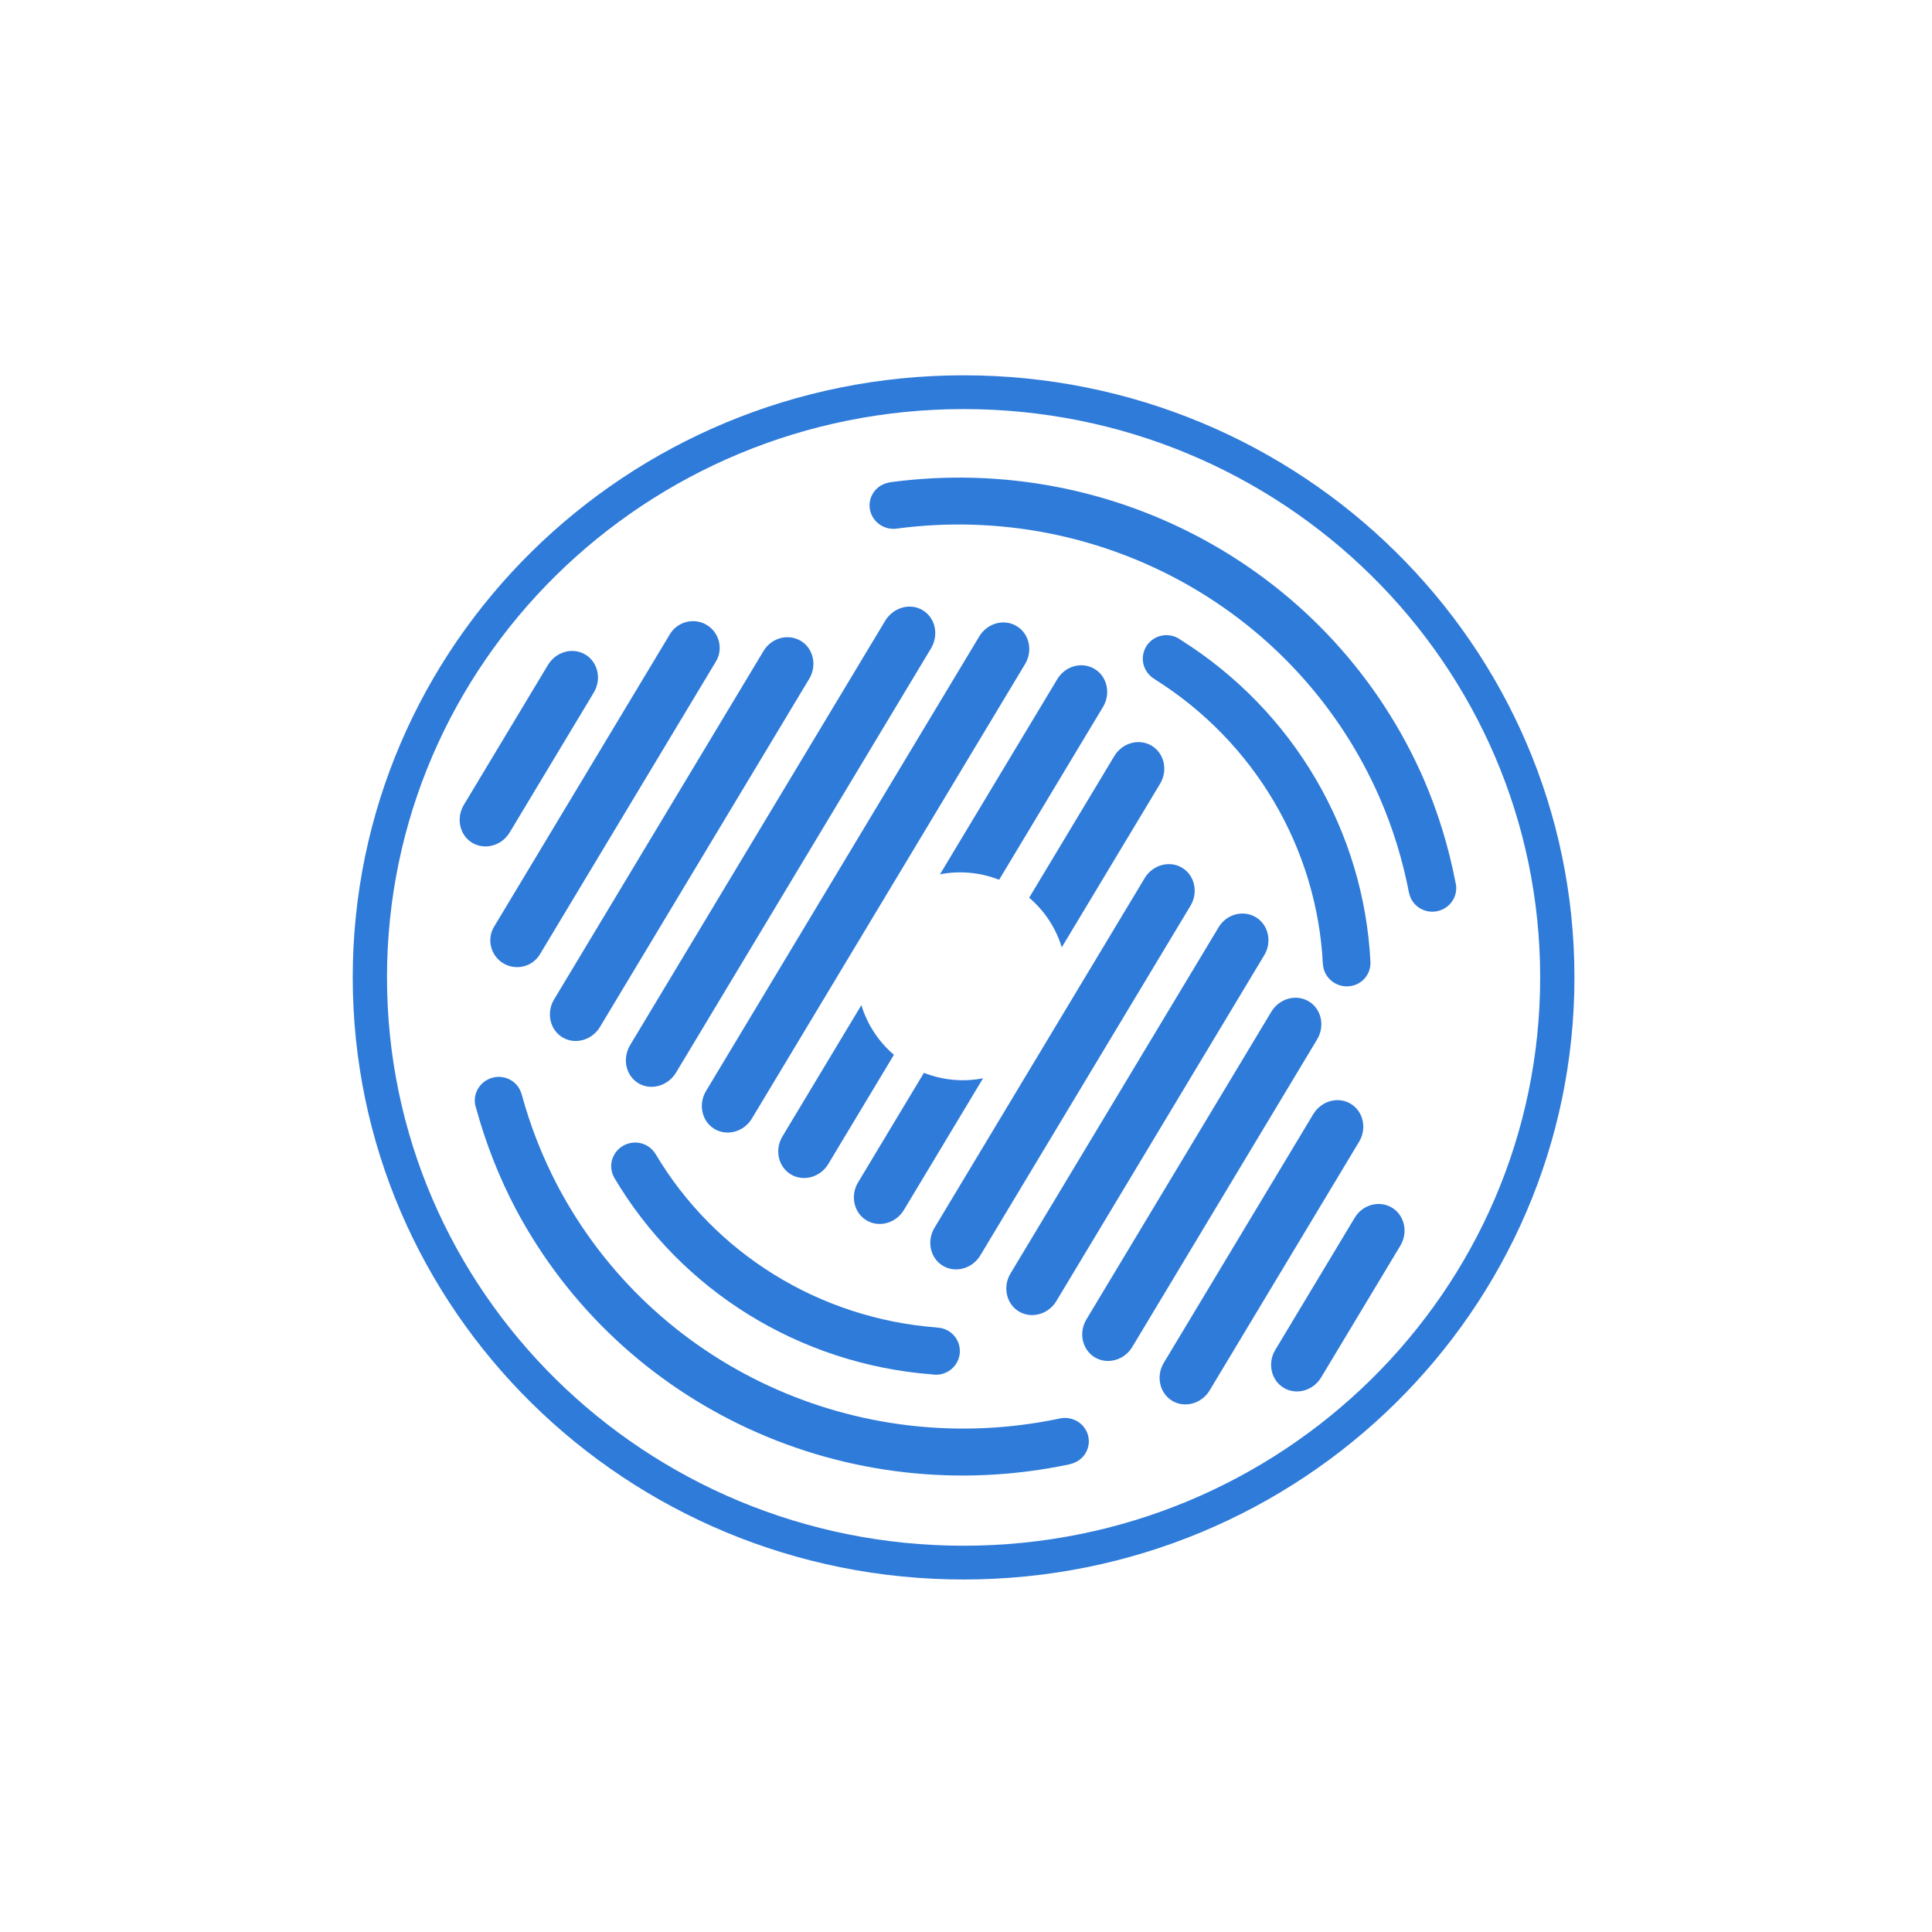
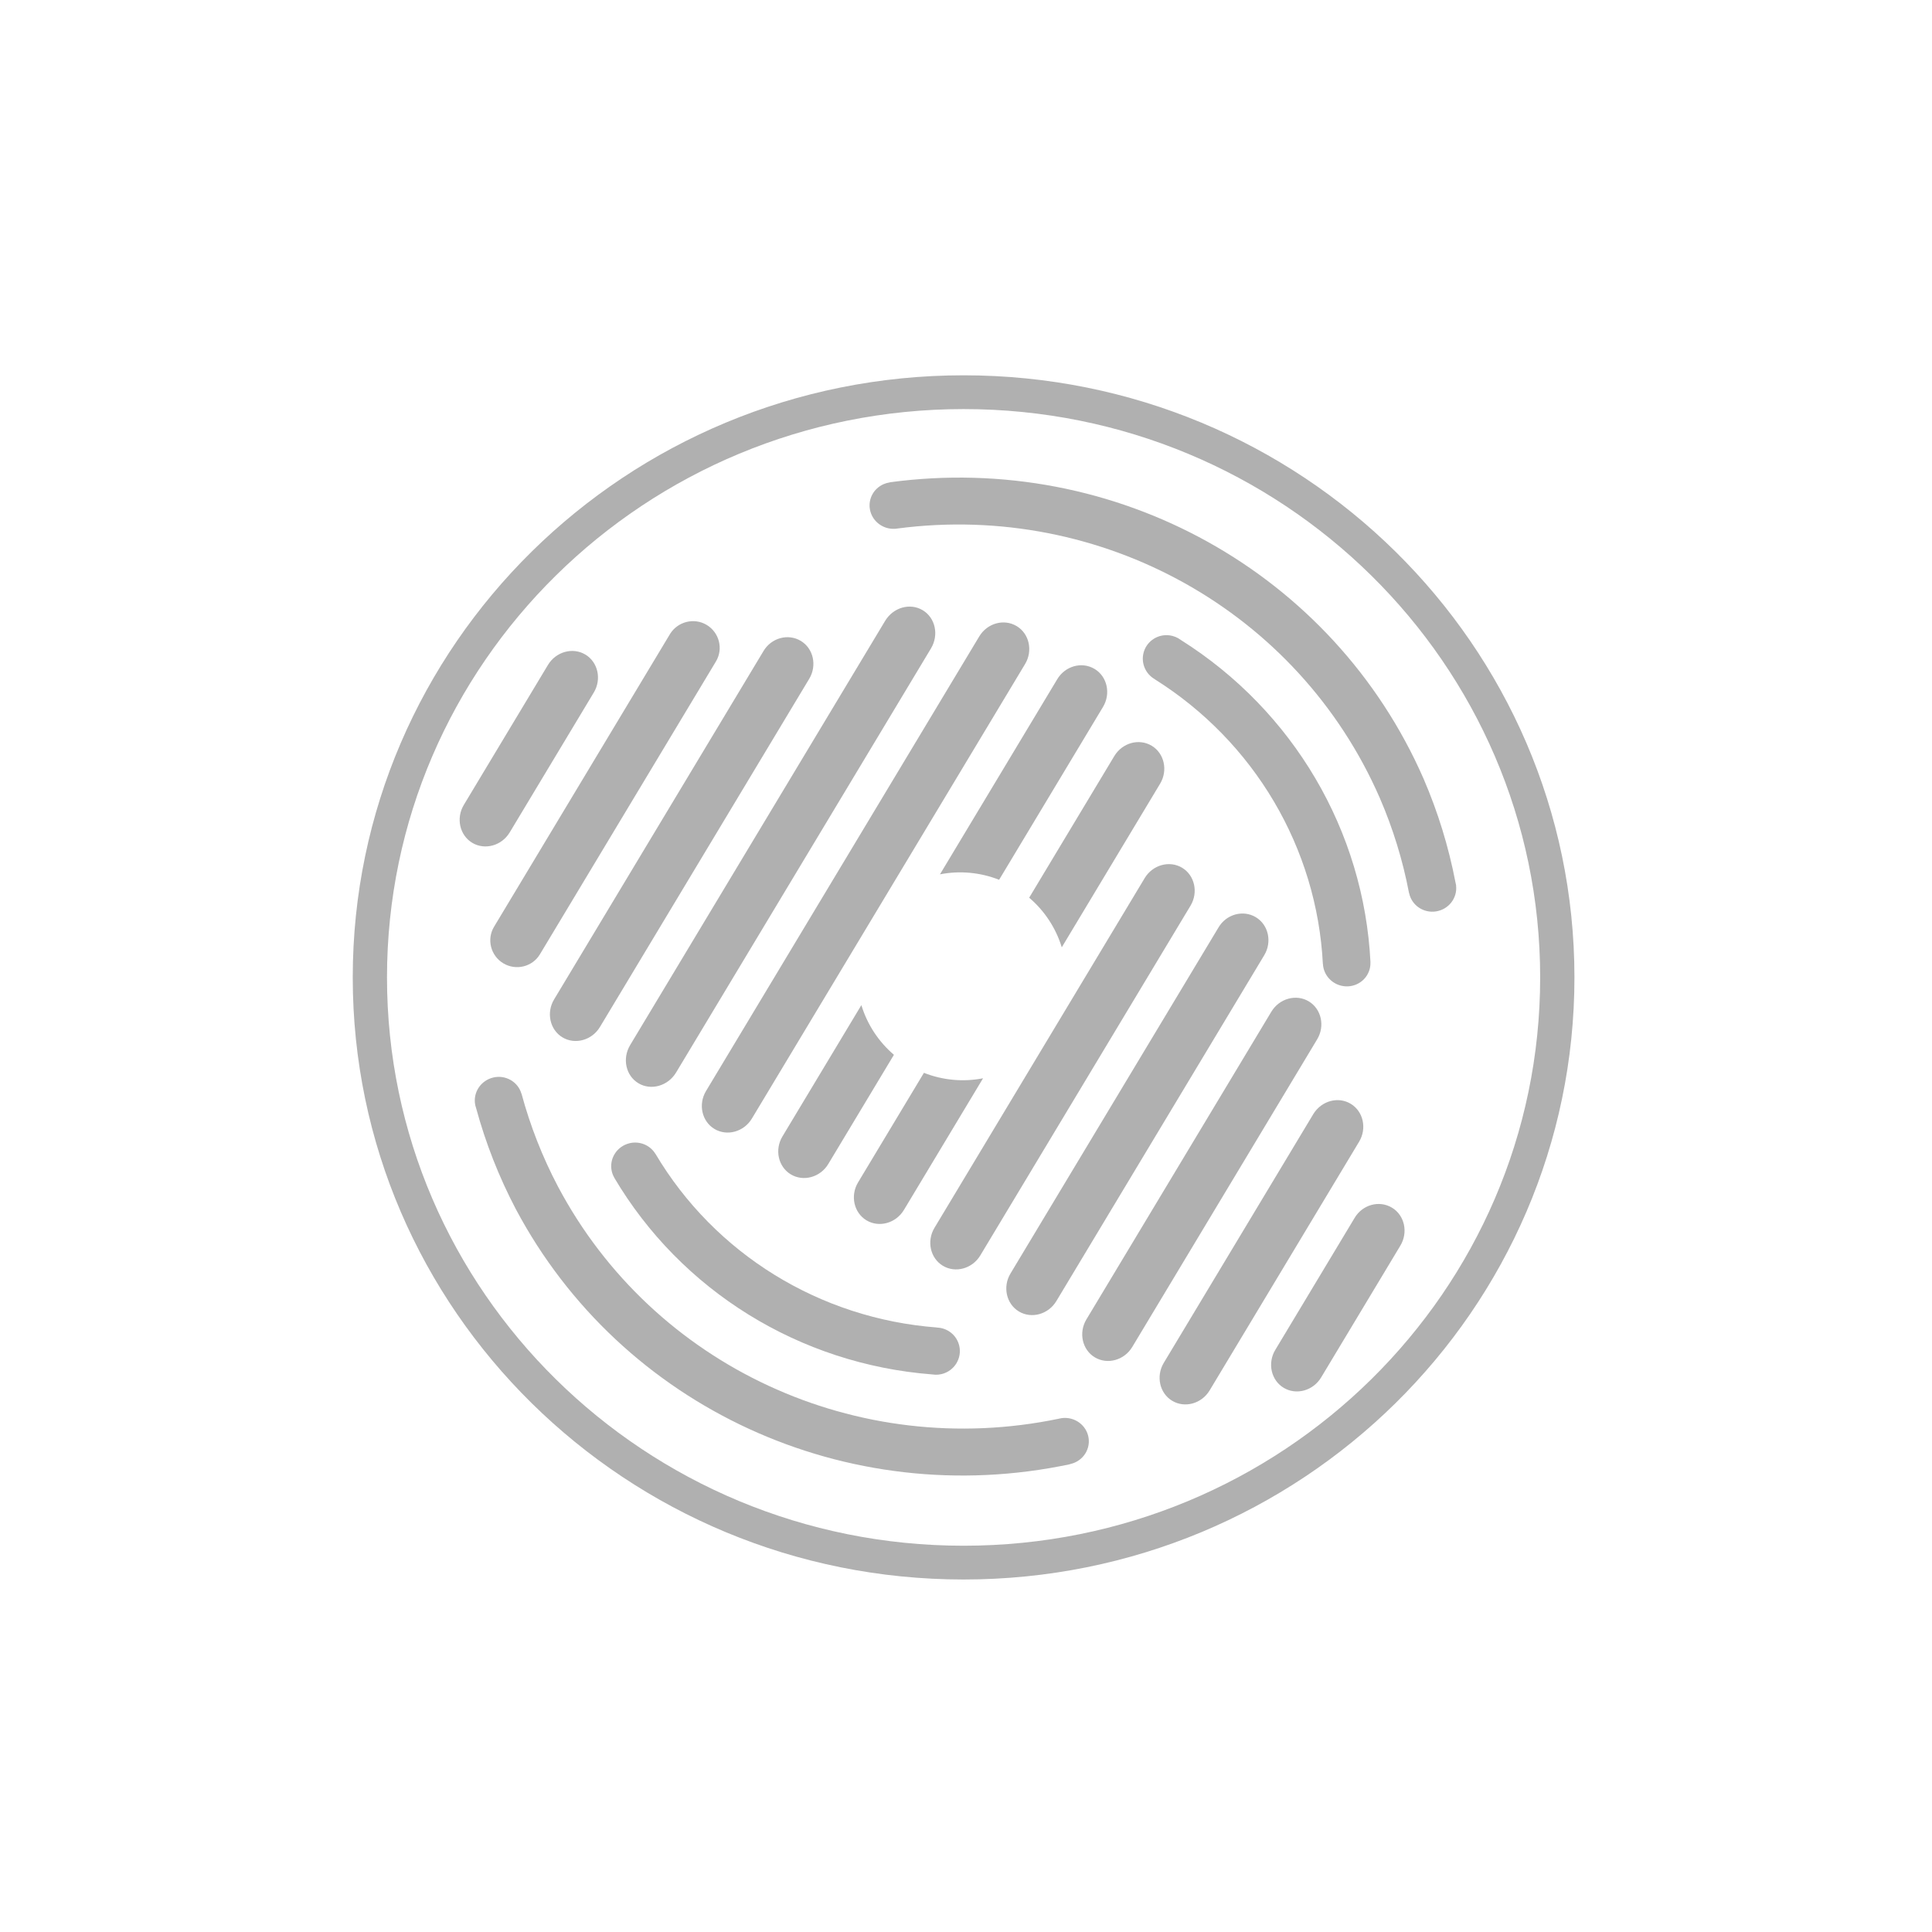
<svg xmlns="http://www.w3.org/2000/svg" width="512" height="512" fill="#999" version="1.1" viewBox="0 0 135.47 135.47" id="svg39" xml:space="preserve">
  <defs id="defs43" />
-   <path id="path652" style="fill:#2f7bd9;fill-opacity:1;stroke-width:0.194" d="M 67.565 26.316 A 42.832 42.218 0 0 0 24.734 68.534 A 42.832 42.218 0 0 0 67.565 110.753 A 42.832 42.218 0 0 0 110.398 68.534 A 42.832 42.218 0 0 0 67.565 26.316 z M 67.565 28.684 A 40.429 39.85 0 0 1 107.995 68.534 A 40.429 39.85 0 0 1 67.565 108.385 A 40.429 39.85 0 0 1 27.136 68.534 A 40.429 39.85 0 0 1 67.565 28.684 z " />
-   <path id="path652-3-6" style="fill:#2f7bd9;fill-opacity:1;stroke-width:0.156" d="m 34.579,75.557 a 1.639,1.669 76.64 0 0 -1.259,1.907 l -0.004,0.001 a 35.445,35.96 62.097 0 0 0.016,0.055 1.639,1.669 76.64 0 0 0.004,0.017 1.639,1.669 76.64 0 0 0.047,0.158 35.445,35.96 62.097 0 0 2.779,7.073 35.445,35.96 62.097 0 0 38.876,17.899 l -0.002,-0.008 a 1.672,1.637 3.341 0 0 0.038,-0.008 1.672,1.637 3.341 0 0 1.226,-1.976 1.672,1.637 3.341 0 0 -2.022,-1.205 1.672,1.637 3.341 0 0 -0.027,0.007 32.141,32.608 62.097 0 1 -35.127,-16.279 32.141,32.608 62.097 0 1 -2.555,-6.507 l -0.006,0.001 a 1.639,1.669 76.64 0 0 -1.984,-1.137 z m 9.565,4.605 a 1.639,1.669 76.64 0 0 -1.244,1.98 1.639,1.669 76.64 0 0 0.171,0.43 l -0.004,0.002 a 28.459,28.873 62.097 0 0 22.287,13.798 1.653,1.669 76.64 0 0 0.225,0.022 28.459,28.873 62.097 0 0 0.004,0.001 1.653,1.669 76.64 0 0 0.436,-0.044 1.653,1.669 76.64 0 0 1.241,-1.995 1.653,1.669 76.64 0 0 -1.566,-1.268 l 1.43e-4,-0.006 A 25.168,25.534 62.097 0 1 45.962,80.908 l -0.004,0.002 a 1.639,1.669 76.64 0 0 -1.814,-0.749 z" />
-   <path id="path652-3-6-7" style="fill:#2f7bd9;fill-opacity:1;stroke-width:0.156" d="m 81.842,44.537 a 1.669,1.653 14.424 0 0 -1.658,1.239 1.669,1.653 14.424 0 0 0.795,1.852 l -0.003,0.005 a 25.168,25.534 89.882 0 1 11.783,19.969 l 0.004,2.3e-5 a 1.669,1.639 14.424 0 0 1.256,1.508 l -2e-6,5.17e-4 a 1.669,1.639 14.424 0 0 2.024,-1.172 1.669,1.639 14.424 0 0 0.049,-0.461 l 0.004,2.4e-5 A 28.459,28.873 89.882 0 0 82.81,44.881 a 1.669,1.653 14.424 0 0 -0.188,-0.124 28.459,28.873 89.882 0 0 -0.003,-0.003 1.669,1.653 14.424 0 0 -0.407,-0.164 1.669,1.653 14.424 0 0 -0.37,-0.053 z" />
-   <path id="path652-3-6-7-5" style="fill:#2f7bd9;fill-opacity:1;stroke-width:0.156" d="m 61.951,33.952 a 1.672,1.637 7.674 0 0 -0.955,1.755 1.672,1.637 7.674 0 0 1.925,1.354 1.672,1.637 7.674 0 0 0.027,-0.005 32.141,32.608 66.43 0 1 33.797,18.887 32.141,32.608 66.43 0 1 2.056,6.681 l 0.006,-9.08e-4 a 1.639,1.669 80.972 0 0 1.892,1.283 l 2.8e-4,-6.8e-4 a 1.639,1.669 80.972 0 0 1.4,-1.807 l 0.005,-5.21e-4 a 35.445,35.96 66.43 0 0 -0.011,-0.056 1.639,1.669 80.972 0 0 -0.003,-0.017 1.639,1.669 80.972 0 0 -0.035,-0.161 35.445,35.96 66.43 0 0 -2.237,-7.263 35.445,35.96 66.43 0 0 -37.413,-20.785 l 0.001,0.008 a 1.672,1.637 7.674 0 0 -0.038,0.005 1.672,1.637 7.674 0 0 -0.417,0.123 z" />
-   <path id="path656" style="fill:#2f7bd9;stroke-width:0.141" d="m 76.754,46.907 c -0.907,-0.545 -2.085,-0.2 -2.632,0.738 l -8.212,13.662 a 7.377,7.271 31.009 0 1 4.147,0.382 l 7.287,-12.124 c 0.559,-0.931 0.292,-2.128 -0.591,-2.659 z M 71.288,43.902 c -0.882,-0.53 -2.058,-0.217 -2.625,0.726 L 49.505,76.502 c -0.559,0.931 -0.292,2.128 0.59,2.658 0.882,0.53 2.065,0.205 2.625,-0.726 l 19.159,-31.874 c 0.559,-0.931 0.292,-2.128 -0.59,-2.658 z m 9.469,8.39 c -0.882,-0.53 -2.058,-0.217 -2.625,0.726 l -5.967,9.928 a 7.377,7.271 31.009 0 1 2.285,3.479 l 6.897,-11.475 c 0.559,-0.931 0.292,-2.128 -0.59,-2.658 z M 64.701,42.789 C 63.806,42.251 62.628,42.596 62.062,43.539 L 44.189,73.273 c -0.574,0.955 -0.307,2.152 0.576,2.683 0.882,0.53 2.073,0.193 2.64,-0.75 L 65.277,45.471 c 0.574,-0.955 0.306,-2.152 -0.576,-2.683 z m 18.188,18.057 c -0.882,-0.53 -2.065,-0.205 -2.625,0.726 l -14.741,24.525 c -0.559,0.931 -0.292,2.128 0.59,2.658 0.882,0.53 2.066,0.205 2.625,-0.726 l 14.741,-24.525 c 0.559,-0.931 0.292,-2.128 -0.591,-2.659 z M 56.152,44.939 C 55.257,44.402 54.075,44.727 53.527,45.665 l -14.676,24.416 c -0.559,0.931 -0.292,2.128 0.59,2.658 0.882,0.53 2.065,0.205 2.625,-0.726 l 14.676,-24.416 c 0.559,-0.931 0.292,-2.128 -0.59,-2.658 z m 31.908,19.376 c -0.894,-0.538 -2.078,-0.212 -2.625,0.726 L 70.853,89.3 c -0.559,0.931 -0.292,2.128 0.591,2.659 0.882,0.53 2.065,0.205 2.625,-0.726 L 88.65,66.974 c 0.559,-0.931 0.292,-2.128 -0.59,-2.658 z M 49.553,43.819 c -0.882,-0.53 -2.032,-0.234 -2.567,0.629 L 34.642,64.984 c -0.53,0.882 -0.234,2.032 0.649,2.562 0.882,0.53 2.036,0.253 2.567,-0.63 L 50.201,46.381 c 0.53,-0.882 0.234,-2.031 -0.648,-2.562 z M 91.77,70.215 C 90.887,69.684 89.705,70.01 89.145,70.941 L 76.177,92.517 c -0.559,0.931 -0.292,2.128 0.59,2.658 0.882,0.53 2.066,0.205 2.625,-0.726 L 92.36,72.873 c 0.559,-0.931 0.292,-2.128 -0.591,-2.659 z m 2.94,7.181 c -0.882,-0.53 -2.046,-0.21 -2.617,0.714 l -10.491,17.454 c -0.559,0.931 -0.292,2.128 0.59,2.658 0.882,0.53 2.065,0.205 2.625,-0.726 L 95.3,80.054 C 95.86,79.123 95.592,77.926 94.71,77.396 Z M 41.047,45.898 c -0.882,-0.53 -2.065,-0.205 -2.624,0.726 l -5.9,9.815 c -0.559,0.931 -0.292,2.128 0.59,2.658 0.882,0.53 2.066,0.205 2.625,-0.726 l 5.9,-9.815 C 42.197,47.625 41.929,46.428 41.047,45.898 Z m 56.557,38.783 c -0.894,-0.538 -2.077,-0.212 -2.625,0.726 l -5.558,9.247 c -0.559,0.931 -0.292,2.128 0.59,2.658 0.882,0.53 2.066,0.205 2.625,-0.726 l 5.558,-9.247 c 0.559,-0.931 0.292,-2.128 -0.591,-2.659 z M 60.398,70.479 54.862,79.689 c -0.559,0.931 -0.292,2.128 0.59,2.658 0.882,0.53 2.066,0.205 2.625,-0.726 l 4.604,-7.66 a 7.377,7.271 31.009 0 1 -2.283,-3.483 z m 8.533,5.129 A 7.377,7.271 31.009 0 1 64.785,75.226 l -4.619,7.684 c -0.559,0.931 -0.292,2.128 0.59,2.658 0.882,0.53 2.065,0.205 2.625,-0.726 z" />
+   <path id="path652" style="fill:#b0b0b0;fill-opacity:1;stroke-width:0.194" d="M 67.565 26.316 A 42.832 42.218 0 0 0 24.734 68.534 A 42.832 42.218 0 0 0 67.565 110.753 A 42.832 42.218 0 0 0 110.398 68.534 A 42.832 42.218 0 0 0 67.565 26.316 z M 67.565 28.684 A 40.429 39.85 0 0 1 107.995 68.534 A 40.429 39.85 0 0 1 67.565 108.385 A 40.429 39.85 0 0 1 27.136 68.534 A 40.429 39.85 0 0 1 67.565 28.684 z " />
+   <path id="path652-3-6" style="fill:#b0b0b0;fill-opacity:1;stroke-width:0.156" d="m 34.579,75.557 a 1.639,1.669 76.64 0 0 -1.259,1.907 l -0.004,0.001 a 35.445,35.96 62.097 0 0 0.016,0.055 1.639,1.669 76.64 0 0 0.004,0.017 1.639,1.669 76.64 0 0 0.047,0.158 35.445,35.96 62.097 0 0 2.779,7.073 35.445,35.96 62.097 0 0 38.876,17.899 l -0.002,-0.008 a 1.672,1.637 3.341 0 0 0.038,-0.008 1.672,1.637 3.341 0 0 1.226,-1.976 1.672,1.637 3.341 0 0 -2.022,-1.205 1.672,1.637 3.341 0 0 -0.027,0.007 32.141,32.608 62.097 0 1 -35.127,-16.279 32.141,32.608 62.097 0 1 -2.555,-6.507 l -0.006,0.001 a 1.639,1.669 76.64 0 0 -1.984,-1.137 z m 9.565,4.605 a 1.639,1.669 76.64 0 0 -1.244,1.98 1.639,1.669 76.64 0 0 0.171,0.43 l -0.004,0.002 a 28.459,28.873 62.097 0 0 22.287,13.798 1.653,1.669 76.64 0 0 0.225,0.022 28.459,28.873 62.097 0 0 0.004,0.001 1.653,1.669 76.64 0 0 0.436,-0.044 1.653,1.669 76.64 0 0 1.241,-1.995 1.653,1.669 76.64 0 0 -1.566,-1.268 l 1.43e-4,-0.006 A 25.168,25.534 62.097 0 1 45.962,80.908 l -0.004,0.002 a 1.639,1.669 76.64 0 0 -1.814,-0.749 z" />
+   <path id="path652-3-6-7" style="fill:#b0b0b0;fill-opacity:1;stroke-width:0.156" d="m 81.842,44.537 a 1.669,1.653 14.424 0 0 -1.658,1.239 1.669,1.653 14.424 0 0 0.795,1.852 l -0.003,0.005 a 25.168,25.534 89.882 0 1 11.783,19.969 l 0.004,2.3e-5 a 1.669,1.639 14.424 0 0 1.256,1.508 l -2e-6,5.17e-4 a 1.669,1.639 14.424 0 0 2.024,-1.172 1.669,1.639 14.424 0 0 0.049,-0.461 l 0.004,2.4e-5 A 28.459,28.873 89.882 0 0 82.81,44.881 a 1.669,1.653 14.424 0 0 -0.188,-0.124 28.459,28.873 89.882 0 0 -0.003,-0.003 1.669,1.653 14.424 0 0 -0.407,-0.164 1.669,1.653 14.424 0 0 -0.37,-0.053 z" />
+   <path id="path652-3-6-7-5" style="fill:#b0b0b0;fill-opacity:1;stroke-width:0.156" d="m 61.951,33.952 a 1.672,1.637 7.674 0 0 -0.955,1.755 1.672,1.637 7.674 0 0 1.925,1.354 1.672,1.637 7.674 0 0 0.027,-0.005 32.141,32.608 66.43 0 1 33.797,18.887 32.141,32.608 66.43 0 1 2.056,6.681 l 0.006,-9.08e-4 a 1.639,1.669 80.972 0 0 1.892,1.283 l 2.8e-4,-6.8e-4 a 1.639,1.669 80.972 0 0 1.4,-1.807 l 0.005,-5.21e-4 a 35.445,35.96 66.43 0 0 -0.011,-0.056 1.639,1.669 80.972 0 0 -0.003,-0.017 1.639,1.669 80.972 0 0 -0.035,-0.161 35.445,35.96 66.43 0 0 -2.237,-7.263 35.445,35.96 66.43 0 0 -37.413,-20.785 l 0.001,0.008 a 1.672,1.637 7.674 0 0 -0.038,0.005 1.672,1.637 7.674 0 0 -0.417,0.123 z" />
+   <path id="path656" style="fill:#b0b0b0;stroke-width:0.141;fill-opacity:1" d="m 76.754,46.907 c -0.907,-0.545 -2.085,-0.2 -2.632,0.738 l -8.212,13.662 a 7.377,7.271 31.009 0 1 4.147,0.382 l 7.287,-12.124 c 0.559,-0.931 0.292,-2.128 -0.591,-2.659 z M 71.288,43.902 c -0.882,-0.53 -2.058,-0.217 -2.625,0.726 L 49.505,76.502 c -0.559,0.931 -0.292,2.128 0.59,2.658 0.882,0.53 2.065,0.205 2.625,-0.726 l 19.159,-31.874 c 0.559,-0.931 0.292,-2.128 -0.59,-2.658 z m 9.469,8.39 c -0.882,-0.53 -2.058,-0.217 -2.625,0.726 l -5.967,9.928 a 7.377,7.271 31.009 0 1 2.285,3.479 l 6.897,-11.475 c 0.559,-0.931 0.292,-2.128 -0.59,-2.658 z M 64.701,42.789 C 63.806,42.251 62.628,42.596 62.062,43.539 L 44.189,73.273 c -0.574,0.955 -0.307,2.152 0.576,2.683 0.882,0.53 2.073,0.193 2.64,-0.75 L 65.277,45.471 c 0.574,-0.955 0.306,-2.152 -0.576,-2.683 z m 18.188,18.057 c -0.882,-0.53 -2.065,-0.205 -2.625,0.726 l -14.741,24.525 c -0.559,0.931 -0.292,2.128 0.59,2.658 0.882,0.53 2.066,0.205 2.625,-0.726 l 14.741,-24.525 c 0.559,-0.931 0.292,-2.128 -0.591,-2.659 z M 56.152,44.939 C 55.257,44.402 54.075,44.727 53.527,45.665 l -14.676,24.416 c -0.559,0.931 -0.292,2.128 0.59,2.658 0.882,0.53 2.065,0.205 2.625,-0.726 l 14.676,-24.416 c 0.559,-0.931 0.292,-2.128 -0.59,-2.658 z m 31.908,19.376 c -0.894,-0.538 -2.078,-0.212 -2.625,0.726 L 70.853,89.3 c -0.559,0.931 -0.292,2.128 0.591,2.659 0.882,0.53 2.065,0.205 2.625,-0.726 L 88.65,66.974 c 0.559,-0.931 0.292,-2.128 -0.59,-2.658 z M 49.553,43.819 c -0.882,-0.53 -2.032,-0.234 -2.567,0.629 L 34.642,64.984 c -0.53,0.882 -0.234,2.032 0.649,2.562 0.882,0.53 2.036,0.253 2.567,-0.63 L 50.201,46.381 c 0.53,-0.882 0.234,-2.031 -0.648,-2.562 z M 91.77,70.215 C 90.887,69.684 89.705,70.01 89.145,70.941 L 76.177,92.517 c -0.559,0.931 -0.292,2.128 0.59,2.658 0.882,0.53 2.066,0.205 2.625,-0.726 L 92.36,72.873 c 0.559,-0.931 0.292,-2.128 -0.591,-2.659 z m 2.94,7.181 c -0.882,-0.53 -2.046,-0.21 -2.617,0.714 l -10.491,17.454 c -0.559,0.931 -0.292,2.128 0.59,2.658 0.882,0.53 2.065,0.205 2.625,-0.726 L 95.3,80.054 C 95.86,79.123 95.592,77.926 94.71,77.396 Z M 41.047,45.898 c -0.882,-0.53 -2.065,-0.205 -2.624,0.726 l -5.9,9.815 c -0.559,0.931 -0.292,2.128 0.59,2.658 0.882,0.53 2.066,0.205 2.625,-0.726 l 5.9,-9.815 C 42.197,47.625 41.929,46.428 41.047,45.898 Z m 56.557,38.783 c -0.894,-0.538 -2.077,-0.212 -2.625,0.726 l -5.558,9.247 c -0.559,0.931 -0.292,2.128 0.59,2.658 0.882,0.53 2.066,0.205 2.625,-0.726 l 5.558,-9.247 c 0.559,-0.931 0.292,-2.128 -0.591,-2.659 z M 60.398,70.479 54.862,79.689 c -0.559,0.931 -0.292,2.128 0.59,2.658 0.882,0.53 2.066,0.205 2.625,-0.726 l 4.604,-7.66 a 7.377,7.271 31.009 0 1 -2.283,-3.483 z m 8.533,5.129 A 7.377,7.271 31.009 0 1 64.785,75.226 l -4.619,7.684 c -0.559,0.931 -0.292,2.128 0.59,2.658 0.882,0.53 2.065,0.205 2.625,-0.726 z" />
</svg>
